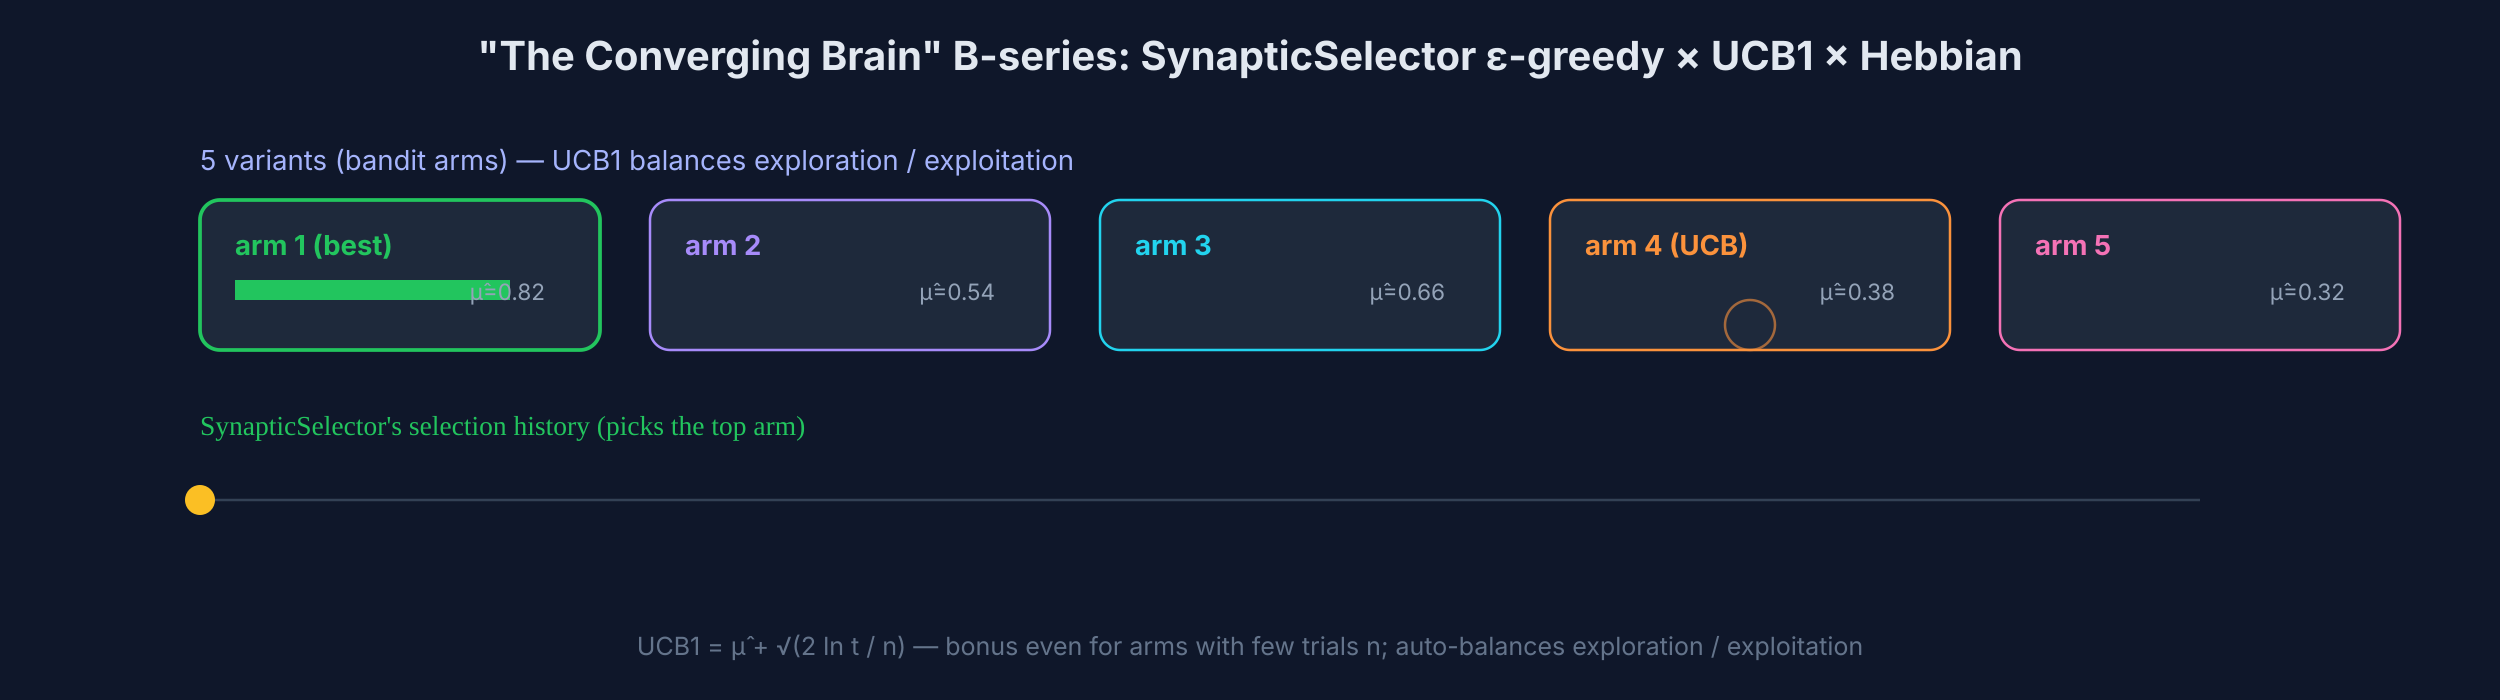
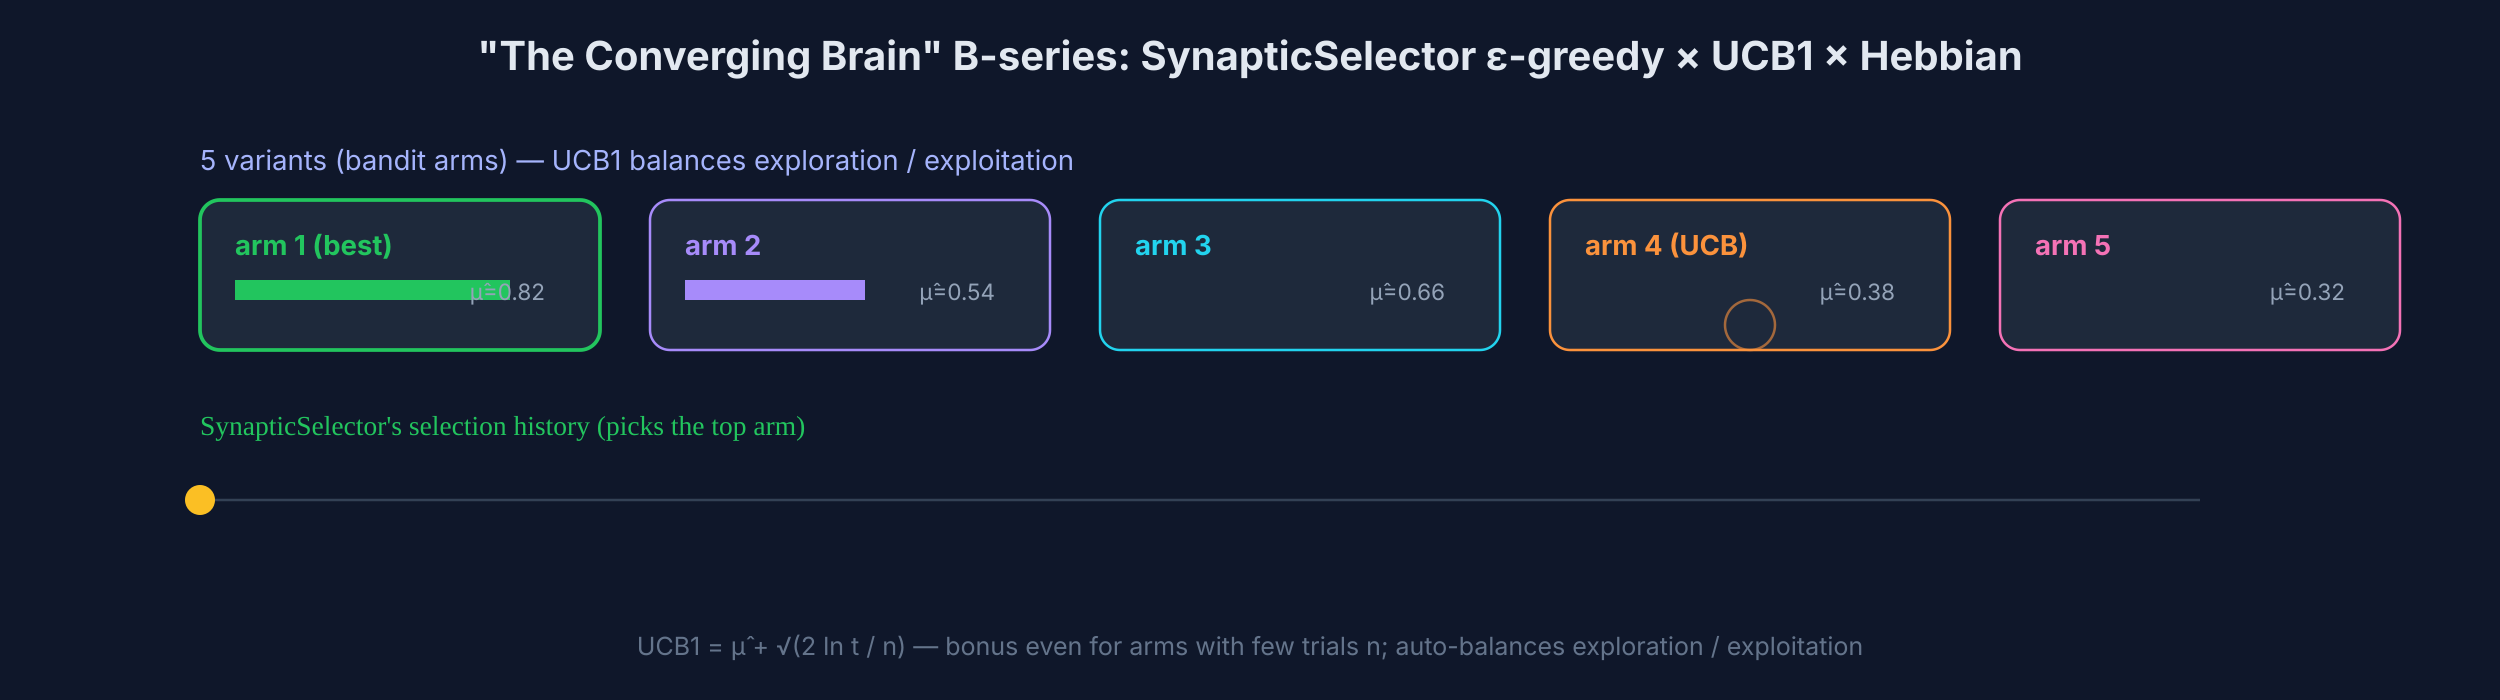
<svg xmlns="http://www.w3.org/2000/svg" viewBox="0 0 1000 280" role="img" aria-label="#24-04 theme: B-series convergent optimization ε-greedy bandit + UCB1" style="width:100%;height:auto;max-width:1200px">
  <rect width="1000" height="280" fill="#0f172a" />
  <text x="500" y="28" font-family="-apple-system,sans-serif" font-size="16" font-weight="700" fill="#e2e8f0" text-anchor="middle">"The Converging Brain" B-series: SynapticSelector ε-greedy × UCB1 × Hebbian</text>
  <g transform="translate(80, 80)" font-family="-apple-system,sans-serif">
    <text x="0" y="-12" font-size="11" fill="#a5b4fc">5 variants (bandit arms) — UCB1 balances exploration / exploitation</text>
    <g>
      <g transform="translate(0, 0)">
        <rect width="160" height="60" rx="8" fill="#1e293b" stroke="#22c55e" stroke-width="1.5" />
        <text x="14" y="22" font-size="11" fill="#22c55e" font-weight="700">arm 1 (best)</text>
        <rect x="14" y="32" width="110" height="8" fill="#22c55e">
          <animate attributeName="width" values="0;110;110" keyTimes="0;0.5;1" dur="3s" repeatCount="indefinite" />
        </rect>
        <text x="138" y="40" font-size="9" fill="#94a3b8" text-anchor="end">μ̂=0.82</text>
      </g>
      <g transform="translate(180, 0)">
        <rect width="160" height="60" rx="8" fill="#1e293b" stroke="#a78bfa" />
        <text x="14" y="22" font-size="11" fill="#a78bfa" font-weight="700">arm 2</text>
-         <rect x="14" y="32" width="0" height="8" fill="#a78bfa">
+         <rect x="14" y="32" width="72" height="8" fill="#a78bfa">
          <animate attributeName="width" values="0;72;72" keyTimes="0;0.5;1" dur="3s" begin="0.4s" repeatCount="indefinite" />
        </rect>
        <text x="138" y="40" font-size="9" fill="#94a3b8" text-anchor="end">μ̂=0.54</text>
      </g>
      <g transform="translate(360, 0)">
        <rect width="160" height="60" rx="8" fill="#1e293b" stroke="#22d3ee" />
        <text x="14" y="22" font-size="11" fill="#22d3ee" font-weight="700">arm 3</text>
        <rect x="14" y="32" width="0" height="8" fill="#22d3ee">
          <animate attributeName="width" values="0;88;88" keyTimes="0;0.5;1" dur="3s" begin="0.8s" repeatCount="indefinite" />
        </rect>
        <text x="138" y="40" font-size="9" fill="#94a3b8" text-anchor="end">μ̂=0.66</text>
      </g>
      <g transform="translate(540, 0)">
        <rect width="160" height="60" rx="8" fill="#1e293b" stroke="#fb923c" />
        <text x="14" y="22" font-size="11" fill="#fb923c" font-weight="700">arm 4 (UCB)</text>
        <rect x="14" y="32" width="0" height="8" fill="#fb923c">
          <animate attributeName="width" values="0;50;50" keyTimes="0;0.5;1" dur="3s" begin="1.2s" repeatCount="indefinite" />
        </rect>
        <text x="138" y="40" font-size="9" fill="#94a3b8" text-anchor="end">μ̂=0.38</text>
        <circle cx="80" cy="50" r="10" fill="none" stroke="#fb923c" stroke-width="1" opacity="0.6">
          <animate attributeName="r" values="6;14;6" dur="2s" repeatCount="indefinite" />
          <animate attributeName="opacity" values="0.6;0;0.6" dur="2s" repeatCount="indefinite" />
        </circle>
      </g>
      <g transform="translate(720, 0)">
        <rect width="160" height="60" rx="8" fill="#1e293b" stroke="#f472b6" />
        <text x="14" y="22" font-size="11" fill="#f472b6" font-weight="700">arm 5</text>
        <rect x="14" y="32" width="0" height="8" fill="#f472b6">
          <animate attributeName="width" values="0;42;42" keyTimes="0;0.5;1" dur="3s" begin="1.6s" repeatCount="indefinite" />
        </rect>
        <text x="138" y="40" font-size="9" fill="#94a3b8" text-anchor="end">μ̂=0.32</text>
      </g>
    </g>
  </g>
  <g transform="translate(80, 180)">
    <text x="0" y="-6" font-size="11" fill="#22c55e">SynapticSelector's selection history (picks the top arm)</text>
    <g>
      <line x1="0" y1="20" x2="800" y2="20" stroke="#334155" />
      <circle cy="20" r="6" fill="#fbbf24">
        <animate attributeName="cx" values="40;220;400;580;760;40" dur="6s" repeatCount="indefinite" />
      </circle>
    </g>
  </g>
  <text x="500" y="262" font-family="-apple-system,sans-serif" font-size="10" fill="#64748b" text-anchor="middle">UCB1 = μ̂ + √(2 ln t / n) — bonus even for arms with few trials n; auto-balances exploration / exploitation</text>
</svg>
